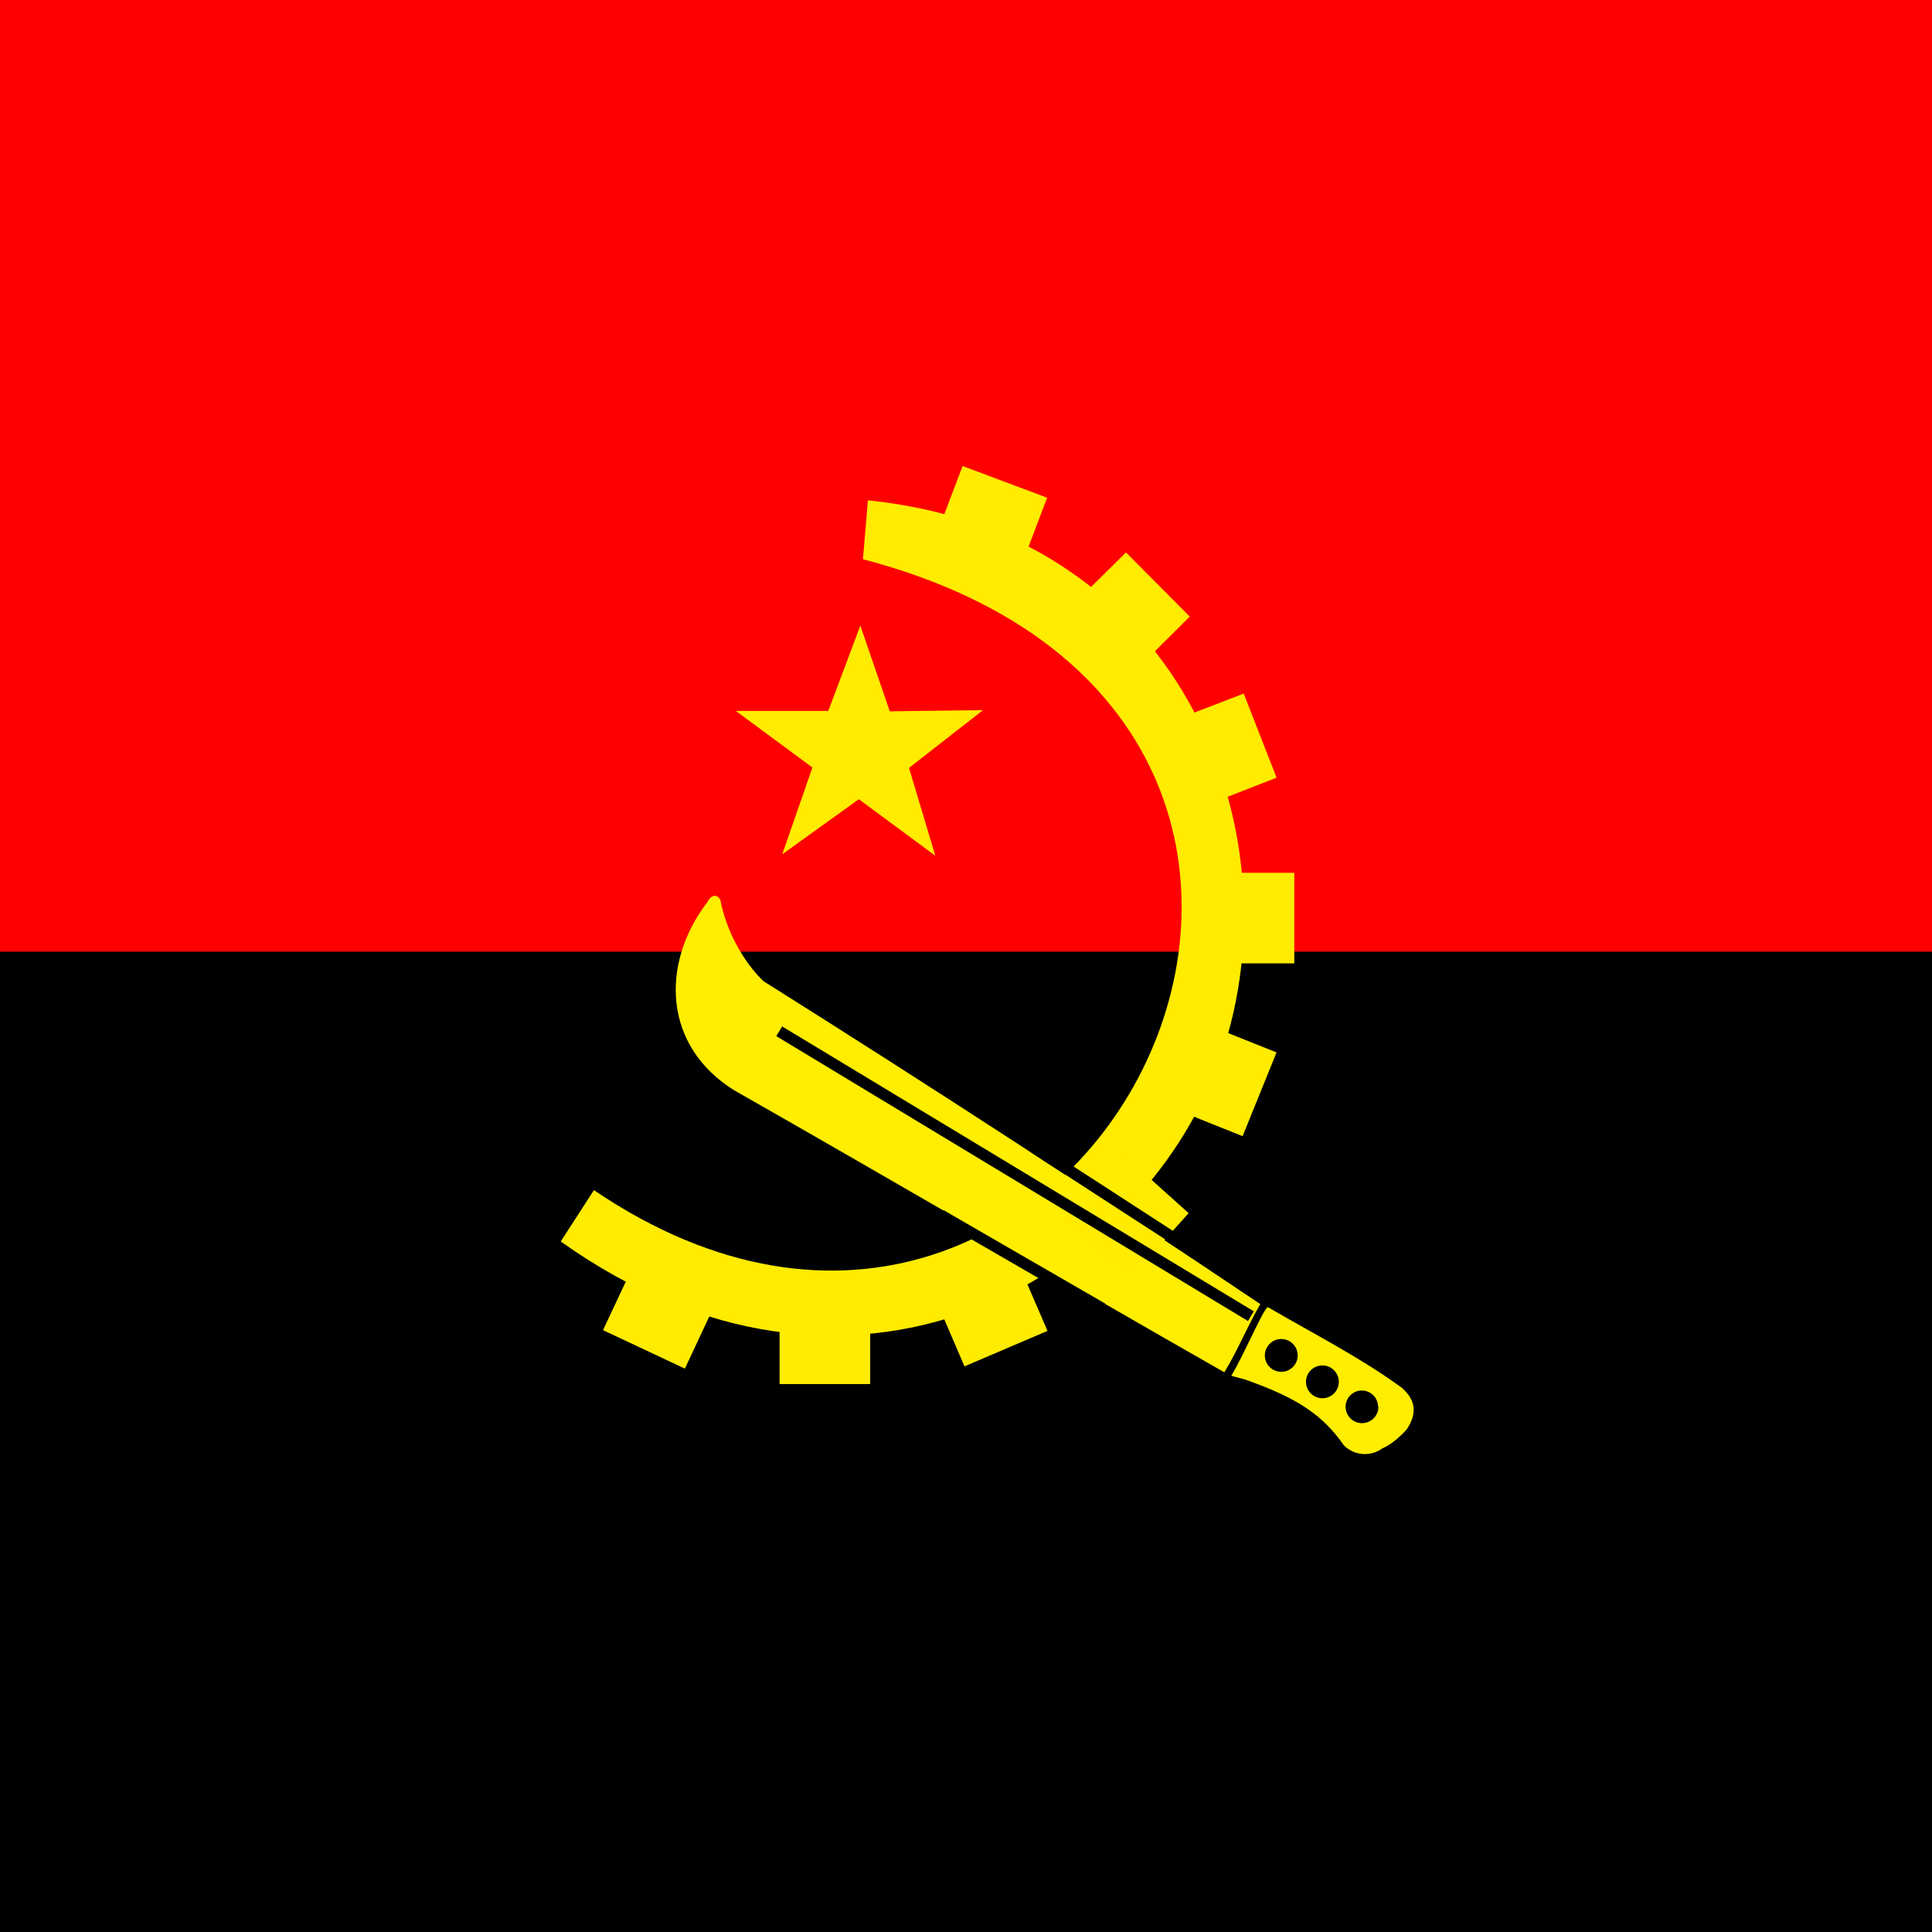
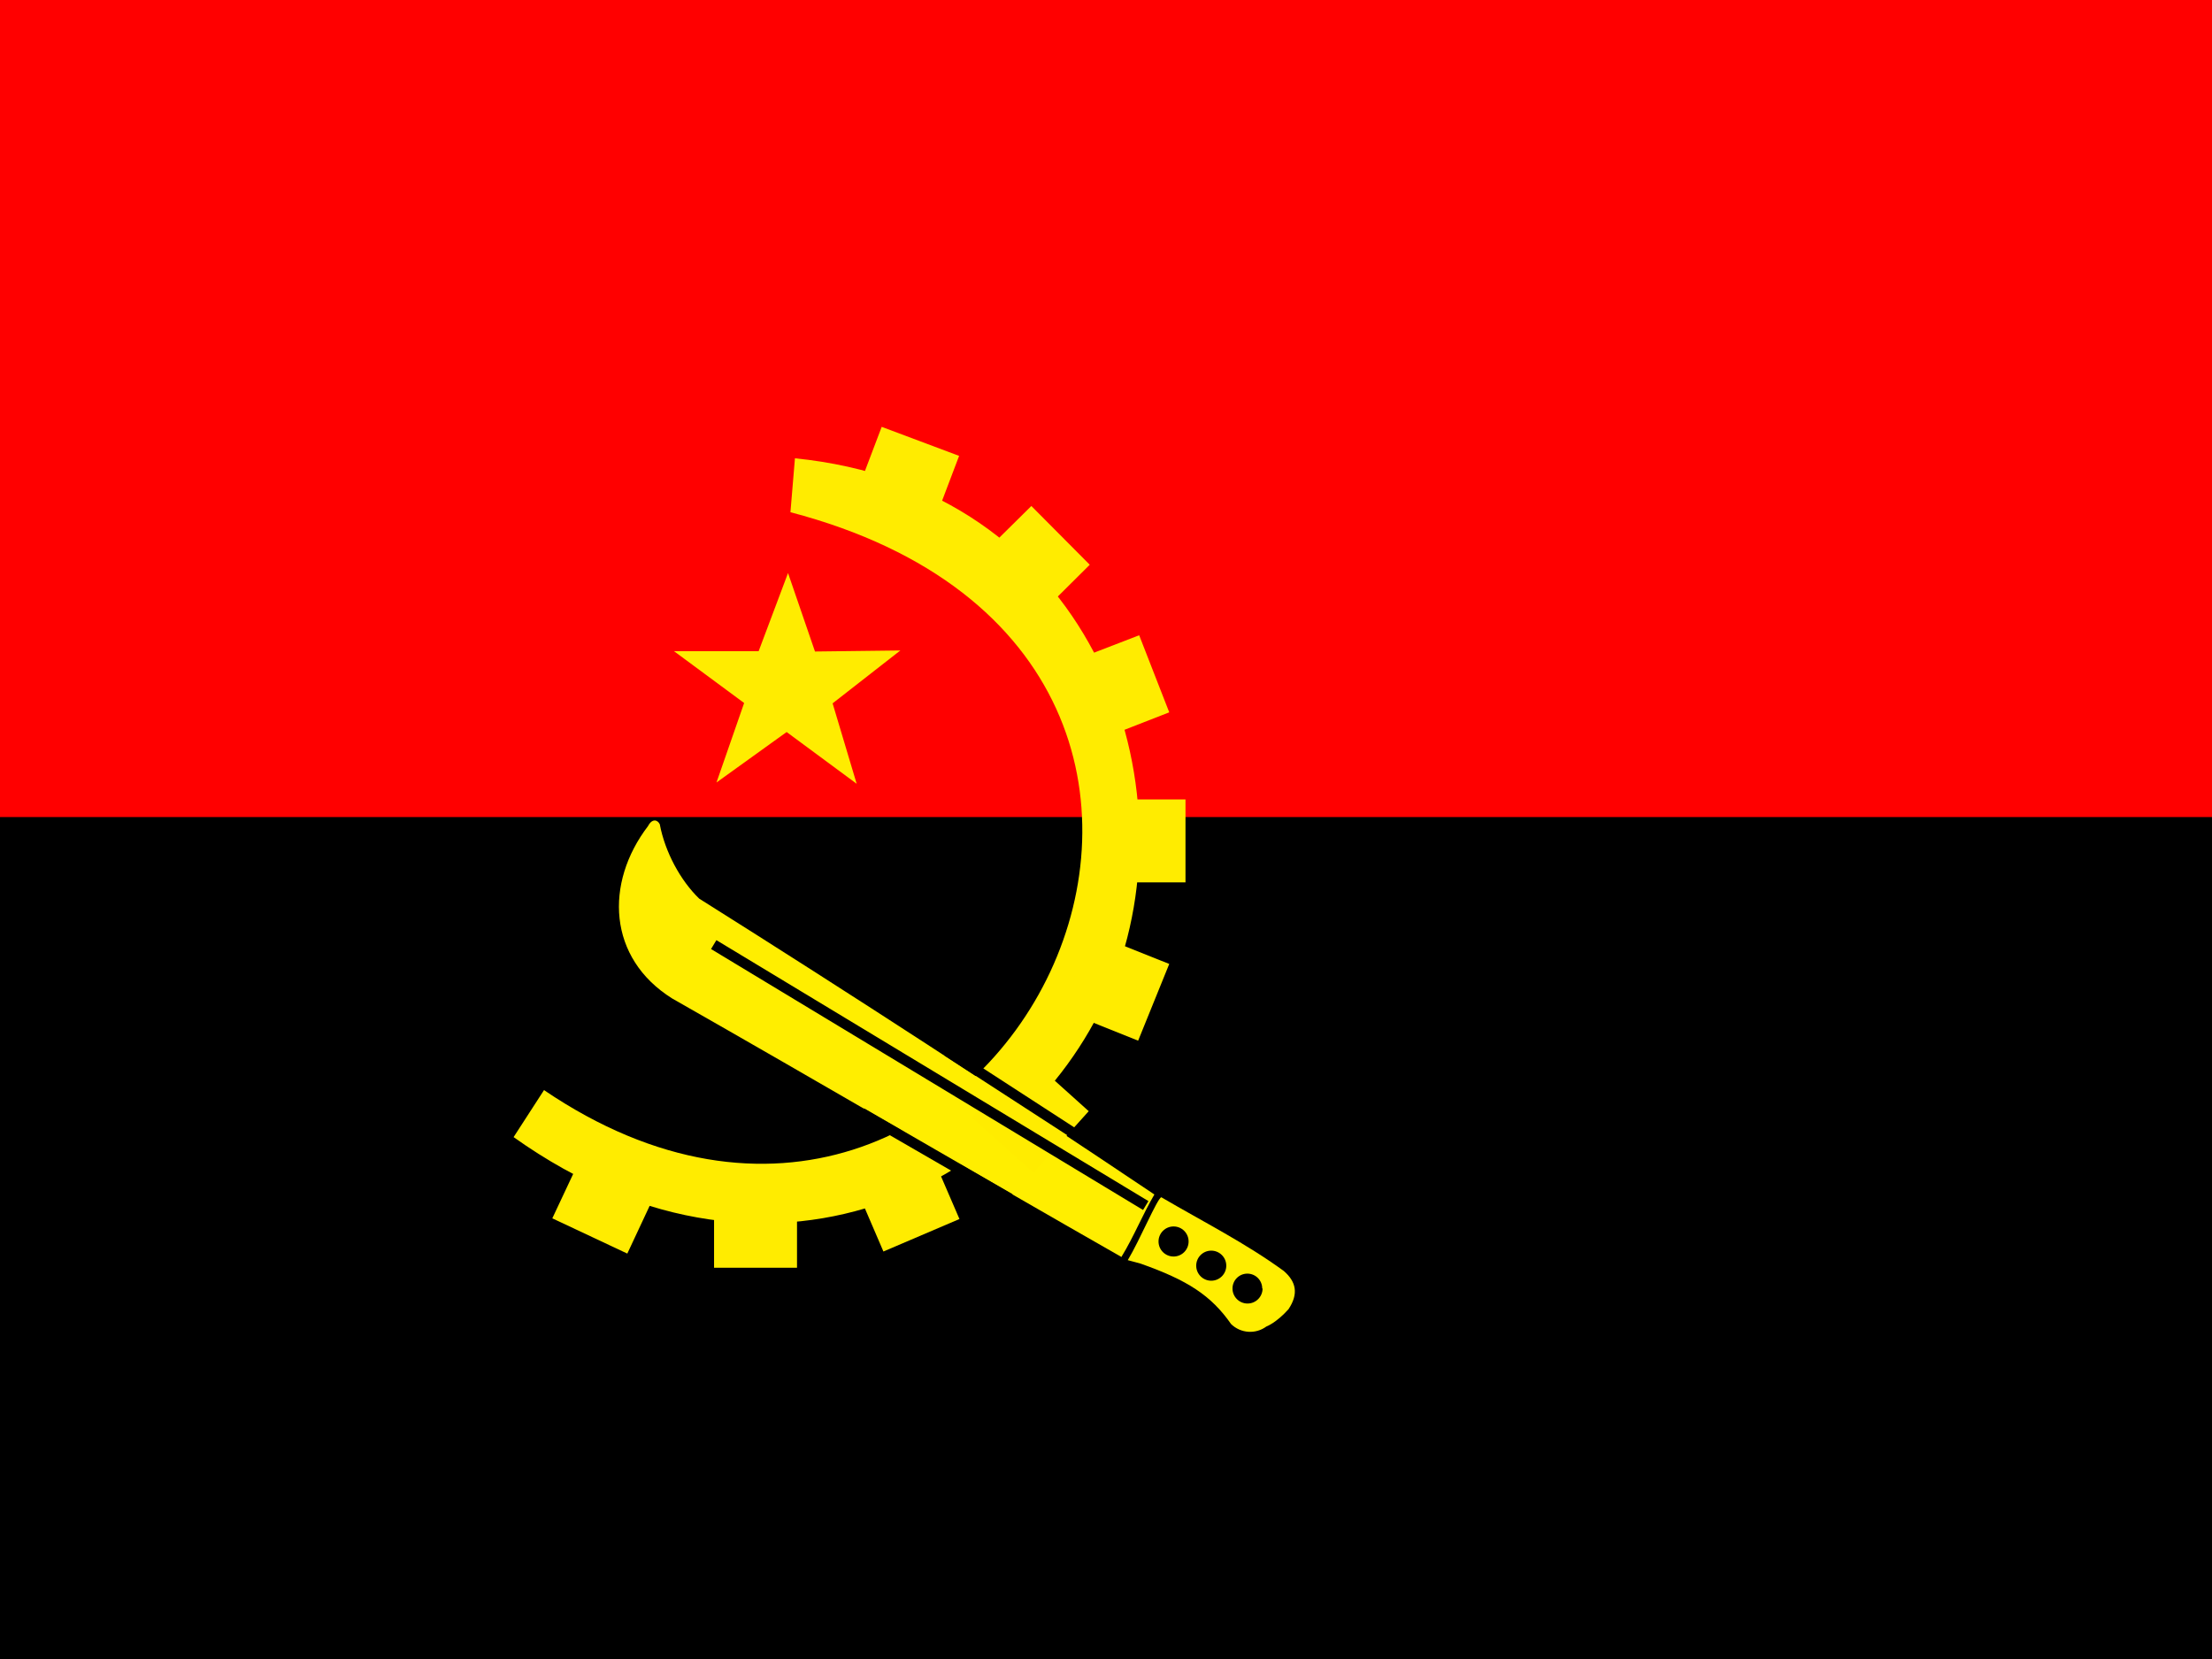
- <svg xmlns="http://www.w3.org/2000/svg" id="flag-icon-css-ao" viewBox="0 0 512 512">
+ <svg xmlns="http://www.w3.org/2000/svg" id="flag-icon-css-ao" viewBox="0 0 640 480">
  <g fill-rule="evenodd" stroke-width="1pt">
-     <path fill="red" d="M0 0h512v259.8H0z" />
-     <path d="M0 252.2h512V512H0z" />
+     <path fill="red" d="M0 0h640v243.6H0z" />
+     <path d="M0 236.4h640V480H0z" />
  </g>
  <path fill="#ffec00" fill-rule="evenodd" d="M228.7 148.2c165.2 43.3 59 255.6-71.3 167.2l-8.8 13.6c76.7 54.6 152.6 10.6 174-46.4 22.2-58.8-7.6-141.5-92.6-150l-1.3 15.6z" />
  <path fill="#ffec00" fill-rule="evenodd" d="M170 330.8l21.7 10.1-10.2 21.8-21.7-10.2zm149-99.5h24v24h-24zm-11.7-38.9l22.3-8.6 8.7 22.3-22.3 8.7zm-26-29.1l17.1-16.9 16.9 17-17 16.9zm-26.2-39.8l22.4 8.4-8.5 22.4-22.4-8.4zM316 270l22.3 8.9-9 22.2-22.2-8.9zm-69.9 70l22-9.3 9.5 22-22 9.4zm-39.5 2.8h24v24h-24zm41.3-116l-20.3-15-20.3 14.6 8-23-20.3-15h24.5l8.5-22.6 7.8 22.7 24.7-.3-19.6 15.3 7 23.4z" />
  <path fill="#fe0" fill-rule="evenodd" d="M336 346.4c-1.2.4-6.2 12.4-9.7 18.2l3.7 1c13.6 4.8 20.4 9.2 26.2 17.5a7.9 7.9 0 0 0 10.2.7s2.8-1 6.4-5c3-4.5 2.2-8-1.4-11.1-11-8-22.9-14-35.4-21.3z" />
  <path fill-rule="evenodd" d="M365.3 372.8a4.3 4.3 0 1 1-8.7 0 4.3 4.3 0 0 1 8.6 0zm-21.4-13.6a4.3 4.3 0 1 1-8.7 0 4.3 4.3 0 0 1 8.7 0zm10.9 7a4.3 4.3 0 1 1-8.7 0 4.3 4.3 0 0 1 8.7 0z" />
  <path fill="#fe0" fill-rule="evenodd" d="M324.5 363.7c-42.6-24.3-87.3-50.5-130-74.8-18.7-11.7-19.6-33.4-7-49.9 1.2-2.3 2.8-1.8 3.4-.5 1.5 8 6 16.3 11.4 21.5A5288 5288 0 0 1 334 345.6c-3.4 5.8-6 12.3-9.5 18z" />
  <path fill="#ffec00" fill-rule="evenodd" d="M297.2 305.5l17.8 16-16 17.8-17.8-16z" />
  <path fill="none" stroke="#000" stroke-width="3" d="M331.5 348.8l-125-75.5m109.6 58.1L274 304.1m18.2 42.7L249.3 322" />
</svg>
